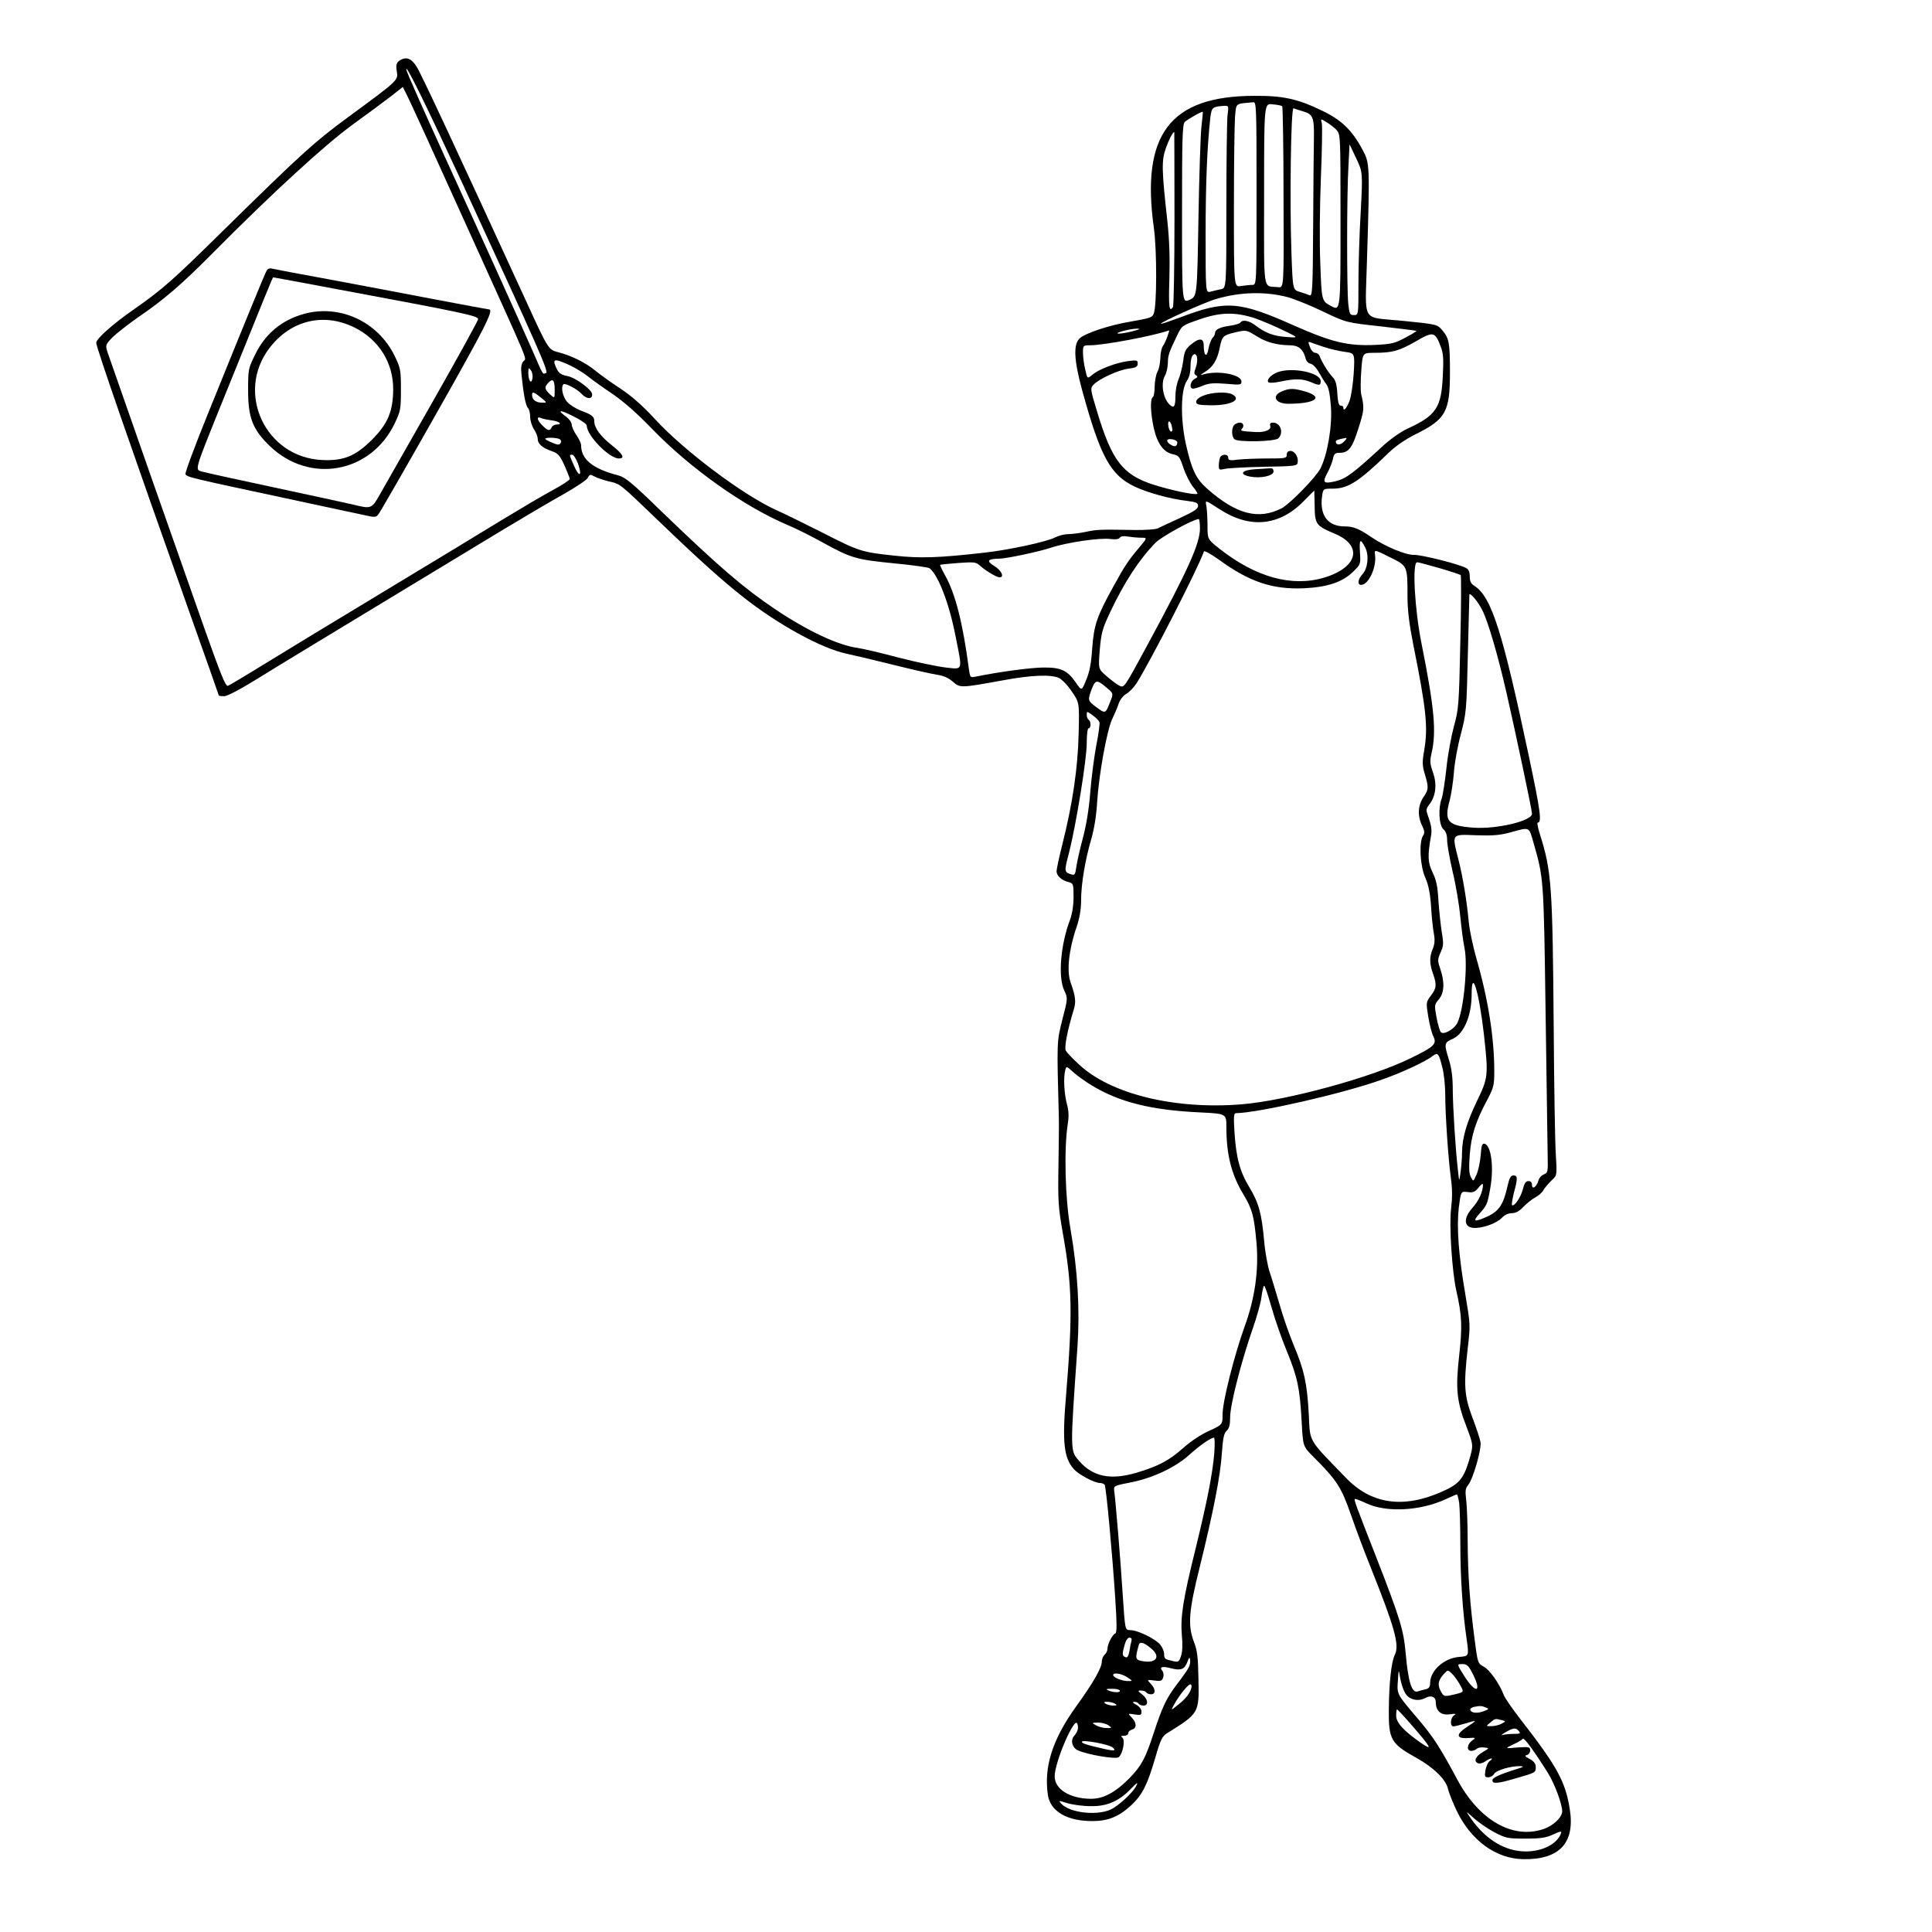
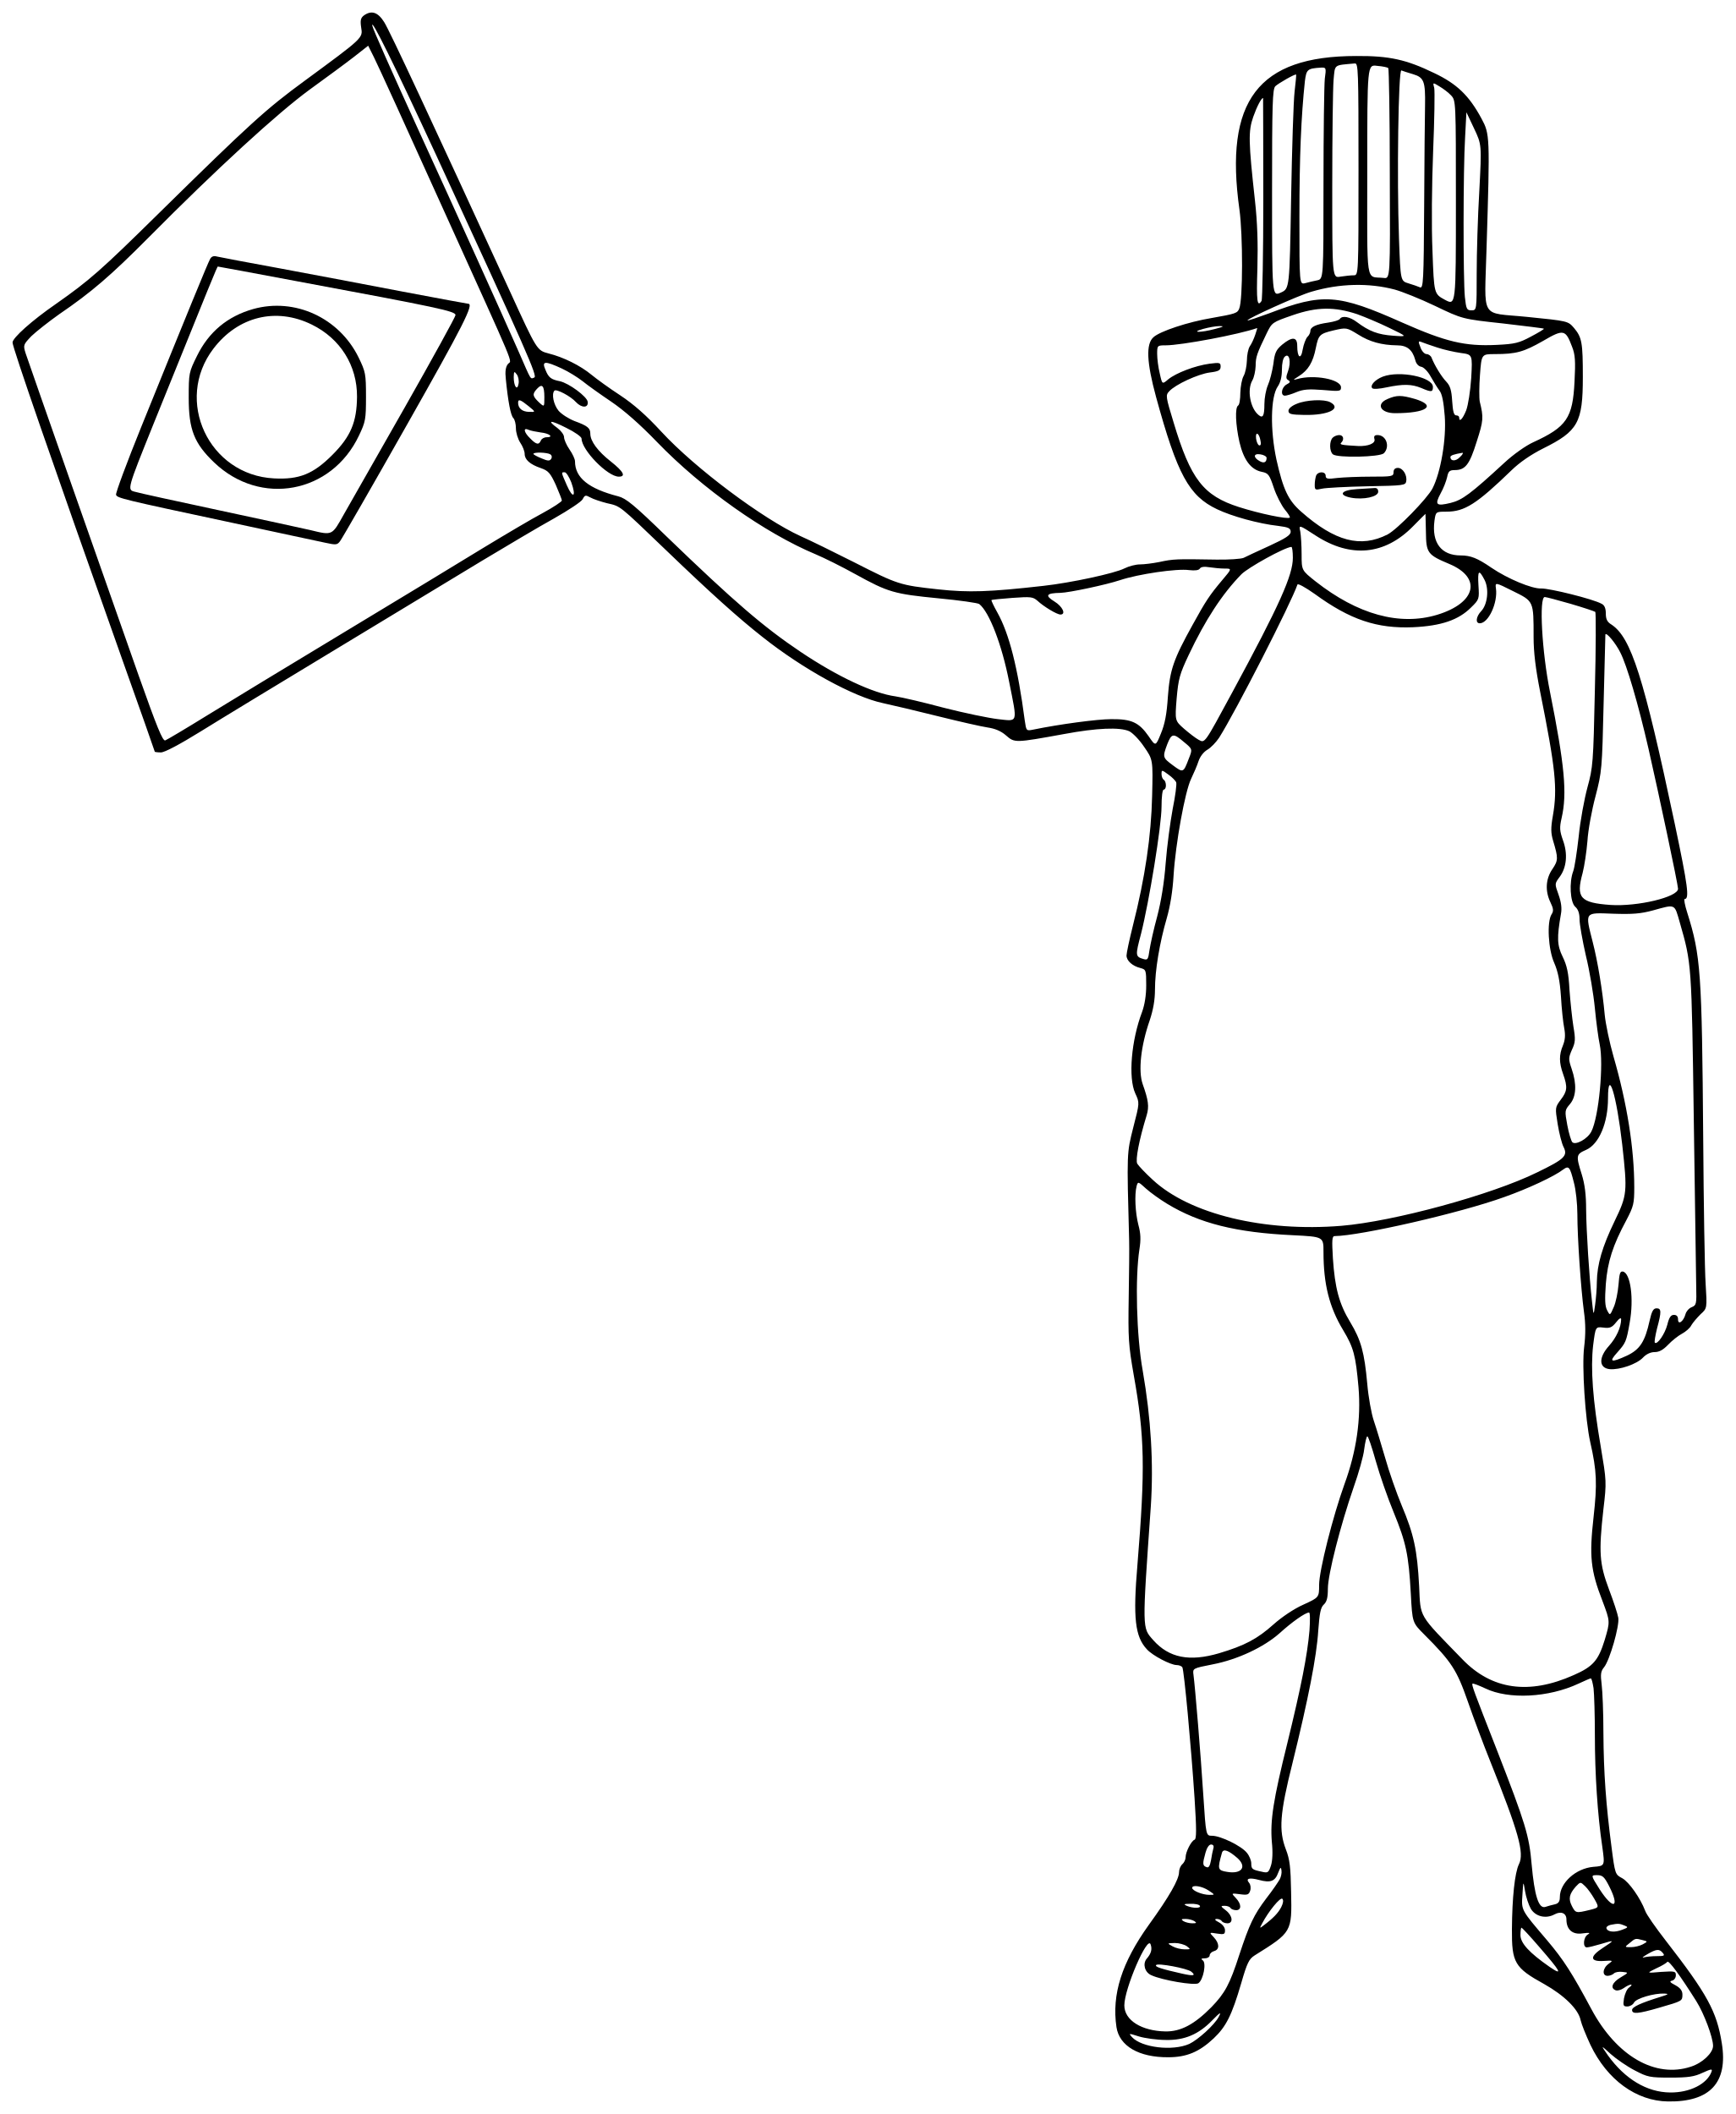
- <svg xmlns="http://www.w3.org/2000/svg" viewBox="0 0 1024 1024" role="img" aria-labelledby="t">
+ <svg xmlns="http://www.w3.org/2000/svg" viewBox="45.27 25.21 793.02 965.92" role="img" aria-labelledby="t">
  <g transform="translate(0,1024) scale(0.1,-0.1)" fill="currentColor" stroke="none">
    <path d="M2115 9917 c-14 -11 -17 -22 -12 -55 8 -48 10 -46 -258 -243 -176 -129 -246 -192 -670 -609 -261 -257 -313 -303 -467 -411 -110 -76 -198 -155 -198 -176 0 -23 179 -540 499 -1442 83 -233 151 -426 151 -428 0 -1 12 -3 28 -3 17 0 85 36 182 96 85 53 362 221 615 374 253 153 554 335 669 405 115 69 263 157 330 194 67 38 126 77 131 88 10 19 13 20 35 8 14 -8 48 -19 75 -26 65 -15 52 -5 271 -215 208 -200 332 -311 440 -396 185 -147 418 -275 552 -303 42 -9 156 -36 252 -60 96 -24 198 -47 225 -51 34 -5 61 -16 84 -36 40 -35 40 -35 266 6 150 28 254 32 297 13 15 -7 46 -38 68 -71 41 -59 41 -59 37 -225 -4 -180 -32 -373 -88 -593 -16 -64 -29 -125 -29 -136 0 -24 27 -48 63 -57 26 -7 27 -9 27 -79 0 -46 -7 -89 -19 -122 -49 -129 -64 -300 -31 -372 20 -43 20 -43 -9 -155 -30 -119 -30 -112 -19 -517 1 -30 0 -147 -2 -260 -3 -187 -1 -218 23 -355 50 -280 53 -427 17 -865 -21 -246 -11 -330 43 -388 26 -29 109 -72 136 -72 11 0 23 -5 26 -10 8 -13 40 -359 56 -600 9 -139 9 -185 0 -188 -15 -5 -41 -56 -41 -80 0 -11 -7 -25 -15 -32 -8 -7 -15 -23 -15 -36 0 -33 -44 -111 -138 -241 -124 -173 -170 -318 -148 -467 13 -87 103 -139 237 -138 83 0 141 24 207 86 57 54 83 105 126 252 27 94 36 111 61 127 171 107 171 106 167 290 -2 114 -6 149 -24 195 -33 87 -28 162 31 397 71 288 110 485 117 602 6 81 11 106 25 119 14 13 19 31 19 73 0 65 58 291 118 464 23 65 45 143 48 173 4 30 10 57 14 59 4 2 21 -49 39 -113 18 -64 55 -170 82 -235 56 -137 68 -191 78 -371 7 -132 7 -132 61 -186 126 -126 149 -162 200 -308 26 -75 71 -195 100 -267 131 -327 159 -424 133 -475 -19 -39 -31 -152 -32 -297 -1 -153 12 -176 148 -251 92 -52 156 -115 166 -165 4 -18 24 -68 45 -113 76 -159 209 -256 354 -258 193 -3 275 87 246 266 -23 145 -66 224 -257 470 -45 58 -88 119 -93 135 -22 58 -74 132 -105 149 -32 17 -33 18 -49 143 -25 190 -36 338 -37 521 0 91 -4 190 -8 221 -6 47 -4 61 11 79 26 32 71 189 65 226 -3 18 -22 76 -43 131 -43 115 -47 168 -25 365 15 125 14 129 -12 285 -37 215 -47 358 -35 463 11 86 11 86 46 82 30 -4 40 0 59 24 14 18 23 23 23 14 0 -36 -22 -84 -55 -121 -49 -54 -47 -102 3 -107 45 -4 124 23 152 53 15 16 35 25 53 25 21 0 39 10 62 34 17 18 46 41 63 50 17 9 37 26 43 39 7 12 26 34 42 50 30 27 30 27 23 140 -4 61 -9 360 -11 662 -6 762 -11 836 -73 1033 -11 34 -16 62 -12 62 23 0 15 59 -45 344 -142 671 -199 850 -289 910 -20 12 -26 25 -26 51 0 23 -6 38 -19 44 -39 22 -238 71 -276 70 -42 -2 -153 44 -228 95 -64 44 -95 56 -140 56 -89 0 -133 58 -120 158 6 42 6 42 55 42 83 0 138 35 298 190 36 35 88 71 144 99 159 79 181 118 181 326 0 157 -4 181 -40 224 -28 32 -26 32 -215 51 -218 22 -194 -19 -185 313 16 516 15 522 -23 593 -57 106 -113 159 -216 208 -128 62 -205 79 -356 78 -449 0 -604 -204 -534 -702 16 -116 16 -413 -1 -452 -8 -21 -17 -24 -125 -43 -109 -18 -238 -61 -267 -88 -35 -31 -31 -115 12 -273 97 -354 150 -452 279 -513 67 -32 189 -66 279 -76 48 -6 57 -11 57 -27 0 -15 -23 -30 -97 -64 -54 -25 -107 -49 -118 -55 -11 -5 -68 -9 -125 -8 -184 3 -195 3 -260 -11 -30 -6 -70 -11 -89 -11 -19 0 -50 -8 -70 -18 -45 -23 -245 -66 -371 -80 -247 -28 -342 -31 -480 -16 -176 19 -185 22 -385 124 -93 47 -203 101 -244 119 -171 78 -481 309 -637 478 -68 74 -126 125 -188 166 -49 32 -107 74 -130 93 -52 43 -129 81 -197 98 -53 14 -53 14 -176 283 -361 786 -550 1192 -575 1231 -29 46 -58 55 -93 30z m328 -632 c422 -915 466 -1016 451 -1022 -19 -7 -12 -18 -71 117 -89 202 -266 593 -468 1035 -108 237 -199 441 -201 455 -8 42 100 -177 289 -585z m30 -242 c352 -778 318 -695 300 -719 -10 -13 -13 -34 -9 -69 10 -101 22 -165 34 -177 7 -7 12 -28 12 -47 0 -20 9 -49 20 -66 11 -16 20 -39 20 -51 0 -26 24 -48 74 -65 34 -12 43 -22 68 -76 15 -35 28 -67 28 -72 0 -5 -39 -31 -87 -57 -49 -26 -169 -97 -268 -157 -99 -61 -385 -234 -635 -385 -250 -151 -534 -323 -631 -383 -97 -60 -183 -111 -191 -114 -12 -5 -39 63 -122 297 -134 379 -499 1420 -516 1471 -12 38 -11 40 26 79 22 21 79 66 127 100 148 101 235 176 407 349 314 317 592 571 737 677 76 55 167 122 203 150 l65 51 26 -52 c15 -29 155 -336 312 -684z m4187 172 c0 -485 0 -485 -22 -485 -13 0 -40 -3 -60 -6 -38 -7 -38 -7 -38 412 0 231 3 449 6 486 7 74 -1 67 97 76 16 2 17 -27 17 -483z m136 462 c3 -3 7 -221 7 -484 2 -479 2 -479 -28 -475 -84 9 -75 -47 -75 493 0 482 0 482 45 476 26 -2 48 -7 51 -10z m-290 -49 c-3 -29 -6 -247 -6 -484 0 -431 0 -431 -29 -437 -16 -3 -40 -9 -55 -13 -26 -6 -26 -6 -26 303 0 277 8 460 25 620 7 54 11 58 74 62 23 1 24 -1 17 -51z m403 21 c50 -15 57 -32 55 -144 -1 -44 -3 -250 -4 -458 -2 -345 -4 -378 -19 -372 -9 4 -32 12 -52 18 -37 11 -37 11 -44 203 -10 280 -3 775 11 770 7 -3 30 -10 53 -17z m-541 -79 c-5 -41 -12 -261 -16 -488 -7 -413 -7 -413 -47 -431 -40 -18 -40 -18 -40 455 0 408 2 475 15 488 15 14 92 58 95 53 1 -1 -2 -36 -7 -77z m715 -18 c22 -24 22 -24 22 -492 0 -469 0 -469 -50 -442 -50 27 -50 27 -57 222 -5 112 -3 307 3 458 6 144 8 274 5 288 -7 26 -7 26 24 7 17 -10 41 -28 53 -41z m-858 -470 c0 -251 -4 -463 -8 -469 -20 -31 -24 -2 -19 150 3 111 0 208 -11 307 -30 272 -31 318 -8 384 17 48 37 86 45 86 0 0 1 -206 1 -458z m987 34 c-7 -116 -12 -286 -12 -378 0 -168 0 -168 -24 -168 -21 0 -24 5 -30 61 -8 81 -8 582 1 729 l6 115 35 -74 c35 -74 35 -74 24 -285z m-387 -451 c33 -9 116 -42 185 -75 125 -60 125 -60 310 -80 101 -12 186 -22 187 -24 2 -2 -25 -18 -59 -36 -54 -29 -73 -34 -157 -38 -146 -7 -232 14 -431 102 -294 131 -363 136 -609 42 -52 -19 -96 -34 -98 -32 -6 6 234 115 292 131 128 38 262 41 380 10z m-170 -113 c33 -12 98 -39 145 -62 85 -41 85 -41 18 -36 -69 5 -109 20 -165 62 -33 25 -67 31 -78 15 -3 -6 -27 -13 -53 -17 -57 -8 -82 -20 -82 -39 0 -7 -6 -20 -14 -27 -7 -8 -17 -34 -21 -57 -8 -49 -25 -38 -25 17 0 41 -23 43 -69 5 -28 -24 -34 -37 -40 -88 -5 -33 -16 -77 -25 -97 -9 -21 -16 -59 -16 -86 0 -55 -7 -67 -27 -50 -38 31 -53 115 -28 158 8 14 14 43 15 66 0 41 6 57 50 148 25 51 25 51 120 84 110 38 190 39 295 4z m-650 -67 c-67 -18 -115 -17 -55 0 25 7 59 13 75 13 23 0 19 -3 -20 -13z m183 -27 c-6 -18 -17 -42 -25 -53 -7 -11 -13 -40 -13 -65 -1 -25 -7 -56 -15 -70 -8 -14 -14 -48 -15 -77 0 -28 -4 -55 -10 -58 -15 -9 -12 -87 6 -167 19 -81 52 -126 102 -136 30 -6 35 -13 55 -73 12 -36 35 -80 50 -99 15 -18 26 -35 23 -37 -9 -9 -138 18 -232 48 -163 52 -221 127 -299 387 -36 118 -37 124 -20 142 28 31 132 79 186 86 40 5 49 10 49 27 0 18 -4 19 -51 13 -66 -9 -152 -42 -188 -71 -28 -24 -28 -24 -39 26 -7 28 -12 68 -12 90 0 38 1 39 38 39 73 0 337 50 419 79 1 1 -3 -14 -9 -31z m471 1 c52 -33 107 -48 177 -49 46 0 70 -20 83 -66 4 -18 15 -30 28 -32 11 -2 30 -21 43 -45 13 -23 31 -52 40 -64 12 -15 19 -52 24 -116 8 -104 -18 -257 -56 -331 -24 -46 -161 -187 -205 -210 -123 -63 -241 -32 -395 104 -59 52 -82 100 -113 238 -29 135 -27 286 6 334 12 17 19 44 19 76 0 30 5 54 14 61 20 17 29 -25 14 -67 -10 -27 -10 -35 1 -41 11 -7 9 -11 -8 -20 -23 -13 -29 -51 -7 -51 7 0 31 7 52 16 31 13 57 15 121 10 78 -7 83 -6 83 12 0 37 -124 60 -200 38 -21 -6 -20 -4 7 13 43 27 65 63 78 129 12 59 17 65 80 80 60 14 60 14 114 -19z m977 -56 c14 -35 16 -65 11 -159 -8 -166 -36 -207 -189 -277 -33 -15 -90 -55 -132 -94 -154 -142 -192 -170 -245 -183 -66 -16 -74 -9 -46 43 13 23 26 57 30 75 5 26 11 32 34 32 49 0 68 24 101 130 31 96 32 110 14 183 -3 15 -3 70 1 122 7 95 7 95 68 95 98 0 132 10 220 60 94 55 103 53 133 -27z m-616 -3 c30 -10 79 -21 108 -25 53 -7 53 -7 47 -114 -4 -60 -14 -124 -23 -148 -16 -40 -32 -56 -32 -33 0 6 -6 10 -14 10 -10 0 -15 18 -18 65 -3 50 -9 70 -27 89 -23 24 -54 76 -67 109 -3 9 -14 17 -23 17 -9 0 -22 13 -28 31 -11 27 -10 30 5 24 9 -4 42 -15 72 -25z m-4000 -96 c30 -14 72 -40 95 -58 22 -18 81 -60 130 -93 59 -40 131 -103 210 -185 206 -213 493 -416 725 -513 36 -15 117 -55 180 -90 152 -84 178 -91 381 -111 96 -9 179 -21 186 -26 46 -36 104 -187 137 -357 38 -191 42 -179 -51 -169 -43 5 -154 28 -248 52 -93 25 -192 48 -220 52 -103 14 -265 90 -435 204 -168 113 -300 226 -613 528 -147 143 -184 173 -219 182 -136 35 -198 85 -198 160 0 10 -11 34 -25 54 -14 20 -25 46 -25 56 0 11 -13 29 -30 42 -51 37 -33 38 40 1 39 -19 70 -41 70 -49 0 -52 119 -174 170 -174 34 0 22 23 -36 69 -60 47 -94 93 -94 127 0 26 -12 36 -72 58 -26 10 -59 31 -73 47 -23 28 -33 77 -19 92 9 9 75 -26 98 -52 26 -28 58 -28 54 1 -3 24 -86 85 -127 94 -41 8 -52 17 -66 52 -18 41 -3 42 75 6z m-198 -70 c-6 -34 -22 -11 -22 31 1 27 2 28 14 12 7 -9 11 -29 8 -43z m118 -61 c0 -46 0 -46 -25 -23 -29 28 -31 37 -9 61 24 26 34 15 34 -38z m-72 -41 c33 -27 33 -27 1 -26 -30 1 -49 16 -49 42 0 18 11 14 48 -16z m55 -120 c40 -4 62 -22 27 -22 -11 0 -23 -7 -26 -15 -9 -21 -21 -19 -49 10 -29 28 -33 51 -7 39 9 -4 34 -9 55 -12z m3289 -37 c4 -16 1 -24 -6 -22 -6 2 -12 16 -14 31 -4 35 14 26 20 -9z m-3245 -63 c7 -4 9 -13 4 -21 -7 -10 -15 -10 -45 3 -20 8 -36 17 -36 20 0 9 63 7 77 -2z m3273 -16 c0 -20 -11 -26 -30 -16 -32 17 -31 37 1 32 16 -2 29 -10 29 -16z m883 3 c-19 -20 -43 -19 -43 1 0 7 18 13 55 19 5 0 0 -9 -12 -20z m-4060 -115 c24 -66 8 -78 -20 -14 -27 62 -27 60 -10 60 7 0 20 -21 30 -46z m3905 -226 c1 -97 7 -105 107 -147 150 -63 122 -178 -55 -232 -172 -52 -364 1 -557 153 -63 50 -63 50 -63 123 0 40 -3 87 -6 104 -7 32 -7 32 70 -18 160 -104 316 -90 446 43 30 30 55 56 56 56 0 0 1 -37 2 -82z m-608 -119 c0 -79 -60 -214 -277 -615 -129 -238 -124 -232 -154 -216 -13 7 -43 30 -66 50 -42 37 -42 37 -34 138 8 91 14 112 55 199 75 159 153 279 241 369 31 31 195 122 228 125 4 1 7 -22 7 -50z m-312 -49 c34 0 34 0 -10 -52 -59 -70 -76 -96 -136 -205 -87 -157 -104 -205 -113 -328 -5 -80 -14 -126 -32 -169 -24 -59 -24 -59 -56 -12 -44 63 -78 79 -171 78 -63 0 -236 -23 -357 -48 -31 -6 -31 -6 -38 42 -32 243 -71 396 -125 493 -17 30 -29 56 -27 57 1 2 44 6 95 10 85 6 94 5 115 -13 29 -27 89 -63 105 -63 27 0 10 37 -28 60 -44 27 -37 38 28 39 40 1 209 37 272 58 84 28 261 54 316 46 27 -3 44 -1 49 7 5 8 20 10 44 6 20 -3 51 -6 69 -6z m1188 -52 c21 -41 14 -111 -15 -142 -24 -25 -28 -56 -7 -56 40 0 83 94 74 159 -4 29 -4 29 78 -12 95 -47 94 -44 94 -210 0 -69 9 -144 30 -250 70 -350 80 -441 58 -567 -10 -56 -9 -79 1 -113 24 -80 24 -90 -3 -130 -31 -45 -34 -100 -9 -152 14 -29 15 -40 5 -55 -22 -35 -15 -161 12 -221 17 -39 26 -81 31 -154 3 -55 10 -120 15 -145 6 -32 4 -54 -6 -79 -18 -43 -18 -78 1 -131 21 -59 19 -78 -11 -117 -26 -35 -26 -36 -14 -111 7 -43 19 -90 27 -105 20 -40 5 -55 -121 -116 -207 -102 -654 -224 -894 -244 -353 -29 -693 53 -862 210 -34 31 -65 64 -71 74 -9 17 8 107 43 221 12 40 8 69 -18 142 -21 60 -9 174 32 292 16 48 24 93 24 140 0 88 21 214 54 327 16 56 27 125 31 195 9 145 52 383 80 441 12 25 28 62 34 81 7 21 23 42 40 52 16 9 40 34 54 55 76 120 330 617 358 700 2 6 35 -12 79 -43 162 -118 284 -159 450 -152 128 6 207 33 264 90 38 37 38 39 34 102 -4 69 2 74 28 24z m393 -109 c58 -17 109 -34 113 -37 3 -4 3 -164 -2 -357 -7 -334 -9 -354 -34 -445 -14 -52 -33 -153 -40 -225 -8 -71 -19 -143 -25 -158 -19 -50 -14 -141 9 -162 14 -12 20 -31 20 -58 0 -22 13 -96 29 -166 17 -69 35 -177 41 -240 6 -63 16 -137 22 -165 19 -89 -4 -332 -38 -398 -17 -34 -72 -64 -87 -49 -5 5 -16 40 -23 78 -12 65 -12 68 12 96 29 34 32 91 8 161 -15 44 -15 50 1 87 16 34 17 48 7 106 -6 38 -14 113 -18 168 -4 78 -12 112 -31 151 -26 53 -27 88 -8 196 5 26 1 54 -11 88 -18 50 -18 50 5 81 32 43 38 106 15 168 -15 43 -16 57 -6 101 26 113 14 240 -53 576 -37 182 -51 434 -24 434 6 0 59 -14 118 -31z m227 -222 c30 -58 82 -235 129 -440 47 -206 135 -621 135 -640 0 -38 -185 -82 -308 -74 -140 10 -159 33 -128 146 8 31 18 97 22 146 3 50 20 142 37 205 29 112 30 124 37 425 4 171 8 312 8 314 5 11 47 -40 68 -82z m-1993 -410 c39 -32 39 -32 21 -77 -24 -63 -25 -64 -72 -29 -47 35 -48 37 -26 96 20 51 28 52 77 10z m-36 -184 c3 -8 -4 -62 -16 -121 -11 -59 -26 -170 -32 -247 -7 -92 -21 -176 -39 -245 -16 -58 -31 -127 -35 -153 -6 -43 -8 -47 -28 -41 -37 11 -37 16 -11 114 37 146 94 494 94 582 0 45 4 78 10 78 6 0 10 9 10 19 0 11 -4 23 -10 26 -5 3 -10 15 -10 26 0 20 1 20 31 -2 17 -12 33 -28 36 -36z m2301 -640 c54 -188 54 -186 64 -903 5 -371 10 -713 11 -760 2 -80 1 -86 -21 -95 -13 -5 -25 -20 -28 -32 -9 -33 -34 -51 -34 -24 0 14 -6 21 -19 21 -14 0 -22 -12 -30 -45 -11 -42 -46 -93 -57 -82 -3 3 2 32 10 65 21 77 20 92 -2 92 -15 0 -22 -13 -32 -57 -21 -95 -44 -131 -103 -159 -74 -34 -85 -30 -44 15 38 43 41 49 56 135 20 110 4 227 -31 234 -13 2 -16 -9 -20 -60 -3 -35 -12 -81 -22 -103 -17 -39 -17 -39 -30 -14 -10 19 -11 49 -6 120 8 102 32 177 94 292 33 63 36 76 36 150 0 177 -33 384 -95 598 -18 63 -36 149 -40 190 -10 110 -32 244 -55 333 -35 139 -39 134 93 129 90 -3 126 0 182 15 105 29 98 32 123 -55z m-263 -1015 c24 -217 23 -230 -35 -350 -56 -116 -80 -197 -81 -278 0 -30 -4 -77 -8 -105 -7 -50 -7 -50 -14 15 -13 115 -26 322 -27 422 0 67 -6 115 -20 160 -27 86 -26 92 20 112 59 26 100 123 100 236 0 142 39 15 65 -212z m-221 -173 c9 -32 16 -98 16 -145 0 -107 16 -340 30 -445 8 -56 8 -104 1 -162 -11 -86 5 -333 28 -435 30 -132 32 -190 15 -342 -20 -178 -14 -243 41 -384 35 -93 35 -93 10 -177 -29 -94 -53 -122 -142 -161 -204 -91 -374 -67 -508 72 -204 210 -191 187 -198 335 -9 167 -24 236 -80 369 -24 58 -58 155 -75 216 -18 61 -41 138 -52 170 -11 32 -25 109 -30 169 -13 143 -28 199 -78 282 -51 84 -70 157 -79 291 -5 84 -4 102 8 102 116 1 572 105 774 178 108 38 230 95 270 126 26 19 31 13 49 -59z m-1859 -97 c148 -90 316 -132 576 -144 139 -7 139 -7 139 -76 0 -147 26 -252 90 -358 48 -80 57 -115 70 -261 12 -143 -9 -292 -64 -442 -53 -147 -116 -395 -116 -461 0 -57 0 -57 -72 -90 -43 -19 -99 -57 -136 -90 -75 -67 -132 -97 -249 -132 -136 -40 -229 -21 -301 60 -51 58 -51 42 -11 611 13 195 1 401 -37 620 -29 161 -35 426 -15 555 7 44 6 72 -5 112 -14 55 -18 137 -8 176 6 22 7 22 43 -11 20 -18 63 -49 96 -69z m651 -1950 c-10 -115 -38 -256 -101 -514 -65 -262 -79 -354 -71 -452 5 -46 3 -87 -4 -108 -11 -33 -14 -35 -43 -28 -43 9 -47 12 -47 38 0 13 -9 35 -20 48 -24 31 -120 78 -159 78 -28 0 -28 0 -40 183 -12 190 -38 500 -45 552 -4 30 -4 30 87 48 115 22 235 79 307 143 55 50 117 94 134 94 5 0 5 -36 2 -82z m1298 -264 c3 -26 6 -122 6 -215 0 -175 12 -363 34 -510 12 -87 12 -87 -41 -91 -80 -7 -153 -73 -153 -138 0 -20 -6 -29 -22 -33 -13 -3 -33 -8 -44 -12 -31 -10 -50 51 -63 195 -11 130 -28 186 -158 520 -109 278 -117 300 -112 305 3 2 29 -8 59 -22 106 -51 288 -42 425 22 28 13 53 24 56 24 4 1 9 -20 13 -45z m-1737 -731 c-3 -10 -8 -35 -11 -55 -5 -27 -11 -36 -21 -31 -18 6 -18 16 -4 66 6 22 16 37 25 37 10 0 14 -6 11 -17z m111 -46 c43 -40 17 -73 -48 -62 -44 7 -45 12 -24 87 6 21 31 11 72 -25z m192 -96 c-6 -11 -33 -51 -62 -88 -57 -76 -76 -116 -123 -258 -43 -133 -65 -174 -127 -238 -78 -79 -140 -112 -210 -111 -109 2 -188 51 -188 119 0 76 106 321 120 279 8 -22 3 -42 -18 -66 -19 -23 -9 -62 21 -75 49 -23 197 -48 215 -37 23 15 38 94 20 105 -9 6 -7 9 10 9 12 0 22 6 22 14 0 7 9 16 20 19 26 7 25 35 -1 63 -22 23 -22 23 15 17 32 -5 36 -3 36 15 0 13 -11 27 -27 36 -19 10 -23 15 -11 16 9 0 20 -4 23 -10 3 -5 15 -10 26 -10 28 0 24 35 -7 59 -25 19 -25 21 -6 21 11 0 24 -4 27 -10 3 -5 15 -10 26 -10 25 0 25 28 -2 56 -21 22 -21 22 19 17 35 -5 41 -2 47 16 4 12 2 28 -5 36 -17 20 1 25 46 13 52 -14 73 -6 87 33 10 26 13 28 15 11 2 -12 -2 -30 -8 -41z m1505 -31 c51 -100 19 -111 -43 -15 -41 65 -41 65 -12 65 25 0 33 -7 55 -50z m-358 -103 c21 -36 69 -48 109 -26 30 16 54 5 54 -23 0 -47 28 -71 74 -64 31 4 37 3 24 -5 -21 -12 -24 -59 -5 -59 8 0 36 7 63 15 66 20 66 19 11 -17 -62 -40 -60 -64 3 -60 44 3 44 2 23 -13 -28 -20 -31 -55 -5 -55 10 0 23 5 29 11 6 6 23 9 39 7 29 -3 29 -3 -8 -25 -39 -23 -49 -49 -23 -59 8 -3 24 1 37 10 26 19 50 22 25 3 -10 -6 -20 -29 -24 -50 -5 -33 -3 -37 15 -37 12 0 26 8 31 18 10 19 91 43 139 41 22 -1 18 -4 -18 -15 -90 -28 -130 -46 -130 -60 0 -20 27 -18 126 11 104 30 104 30 104 60 0 17 -10 30 -32 42 -25 13 -29 18 -15 21 9 2 17 13 17 24 0 19 -4 20 -67 16 -68 -6 -68 -6 -23 16 25 11 48 25 51 30 7 8 59 -63 132 -179 36 -57 77 -167 77 -205 0 -32 -48 -78 -101 -95 -163 -54 -340 48 -455 263 -89 166 -126 224 -202 314 -120 141 -118 136 -113 209 4 64 4 64 12 16 4 -26 16 -62 26 -80z m291 44 c22 -39 22 -39 -22 -50 -62 -15 -64 -15 -81 18 -17 33 -12 55 18 89 21 22 21 22 42 2 12 -11 31 -38 43 -59z m-1763 39 c30 -20 30 -20 3 -20 -31 0 -78 19 -78 32 0 15 45 8 75 -12z m332 -76 c-14 -27 -37 -51 -81 -84 -18 -14 -19 -14 -6 10 29 55 83 121 92 112 6 -6 4 -20 -5 -38z m-372 6 c7 -12 -32 -12 -60 0 -16 7 -13 9 17 9 20 1 40 -3 43 -9z m-25 -70 c12 -8 10 -10 -10 -10 -14 0 -32 5 -40 10 -12 8 -10 10 10 10 14 0 32 -5 40 -10z m1965 -20 c18 -7 18 -9 -9 -19 -35 -14 -68 -11 -73 6 -2 6 6 13 19 16 35 7 41 6 63 -3z m-390 -97 c100 -115 111 -135 48 -92 -92 64 -133 108 -133 145 0 19 2 34 5 34 2 0 39 -39 80 -87z m474 30 c23 -6 23 -6 0 -19 -13 -7 -37 -13 -54 -13 -30 0 -30 0 -6 19 26 22 26 22 60 13z m-2083 -28 c18 -14 18 -14 -11 -14 -16 0 -41 6 -55 14 -25 14 -25 14 11 15 19 0 44 -7 55 -15z m2174 -30 c11 -13 7 -15 -28 -15 -22 0 -49 -3 -59 -6 -10 -3 -2 4 17 15 42 24 54 25 70 6z m-2154 -86 c22 -18 11 -21 -42 -9 -93 21 -125 31 -119 39 6 11 143 -15 161 -30z m125 -207 c-19 -36 -94 -104 -134 -123 -76 -34 -218 -17 -262 31 -16 18 -16 18 32 3 26 -8 82 -16 123 -16 85 -2 150 26 211 89 37 38 44 42 30 16z m1901 -244 c59 -31 69 -33 163 -33 81 0 109 4 147 22 40 18 46 19 41 5 -20 -56 -99 -96 -189 -95 -106 1 -206 61 -284 169 -34 49 -34 49 12 7 26 -23 75 -57 110 -75z" />
    <path d="M1412 8803 c-10 -18 -96 -227 -314 -766 -66 -163 -118 -303 -115 -310 6 -15 25 -20 527 -127 206 -44 399 -86 429 -92 50 -11 55 -10 68 8 8 10 145 248 304 529 257 454 309 555 281 555 -4 0 -138 25 -297 55 -160 31 -411 78 -560 106 -148 27 -280 52 -292 55 -14 4 -25 0 -31 -13z m386 -98 c661 -123 737 -139 736 -157 -1 -9 -105 -198 -231 -420 -126 -222 -252 -442 -279 -490 -55 -98 -51 -97 -154 -72 -36 8 -222 49 -415 90 -192 41 -366 79 -386 85 -36 9 -36 9 86 312 265 656 290 717 293 717 2 0 159 -29 350 -65z" />
    <path d="M1610 8576 c-117 -33 -203 -104 -257 -214 -37 -75 -38 -78 -38 -192 0 -145 25 -208 116 -295 212 -203 537 -142 662 123 30 63 32 74 32 177 0 105 -2 114 -34 180 -89 181 -291 274 -481 221z m267 -71 c131 -64 208 -188 207 -330 -1 -116 -29 -182 -113 -266 -87 -87 -151 -113 -266 -107 -298 15 -458 356 -277 593 112 147 286 190 449 110z" />
    <path d="M6771 8267 c-36 -14 -60 -41 -48 -53 4 -5 34 -3 65 4 77 16 115 15 159 -3 46 -20 53 -19 53 5 0 45 -152 76 -229 47z" />
    <path d="M6793 8165 c-55 -23 -33 -65 34 -65 144 0 193 34 91 65 -63 18 -83 18 -125 0z" />
    <path d="M6378 8143 c-23 -9 -38 -22 -38 -32 0 -15 11 -18 73 -19 109 -2 172 29 118 58 -28 15 -110 11 -153 -7z" />
    <path d="M6542 7988 c-16 -16 -15 -63 1 -76 20 -17 215 -13 233 5 29 30 11 83 -29 83 -14 0 -18 -5 -14 -19 5 -19 -29 -33 -75 -31 -74 4 -86 6 -77 15 15 15 10 35 -9 35 -10 0 -23 -5 -30 -12z" />
    <path d="M6820 7830 c0 -19 -7 -20 -102 -20 -57 0 -127 -3 -155 -6 -45 -6 -53 -4 -53 10 0 21 -36 21 -44 0 -3 -9 -6 -27 -6 -41 0 -24 2 -25 33 -18 17 4 111 9 207 11 166 3 175 4 178 23 5 29 -16 61 -38 61 -13 0 -20 -7 -20 -20z" />
    <path d="M6653 7753 c-72 -4 -88 -27 -28 -39 58 -11 125 4 125 27 0 12 -6 18 -17 17 -10 -1 -46 -3 -80 -5z" />
  </g>
</svg>
